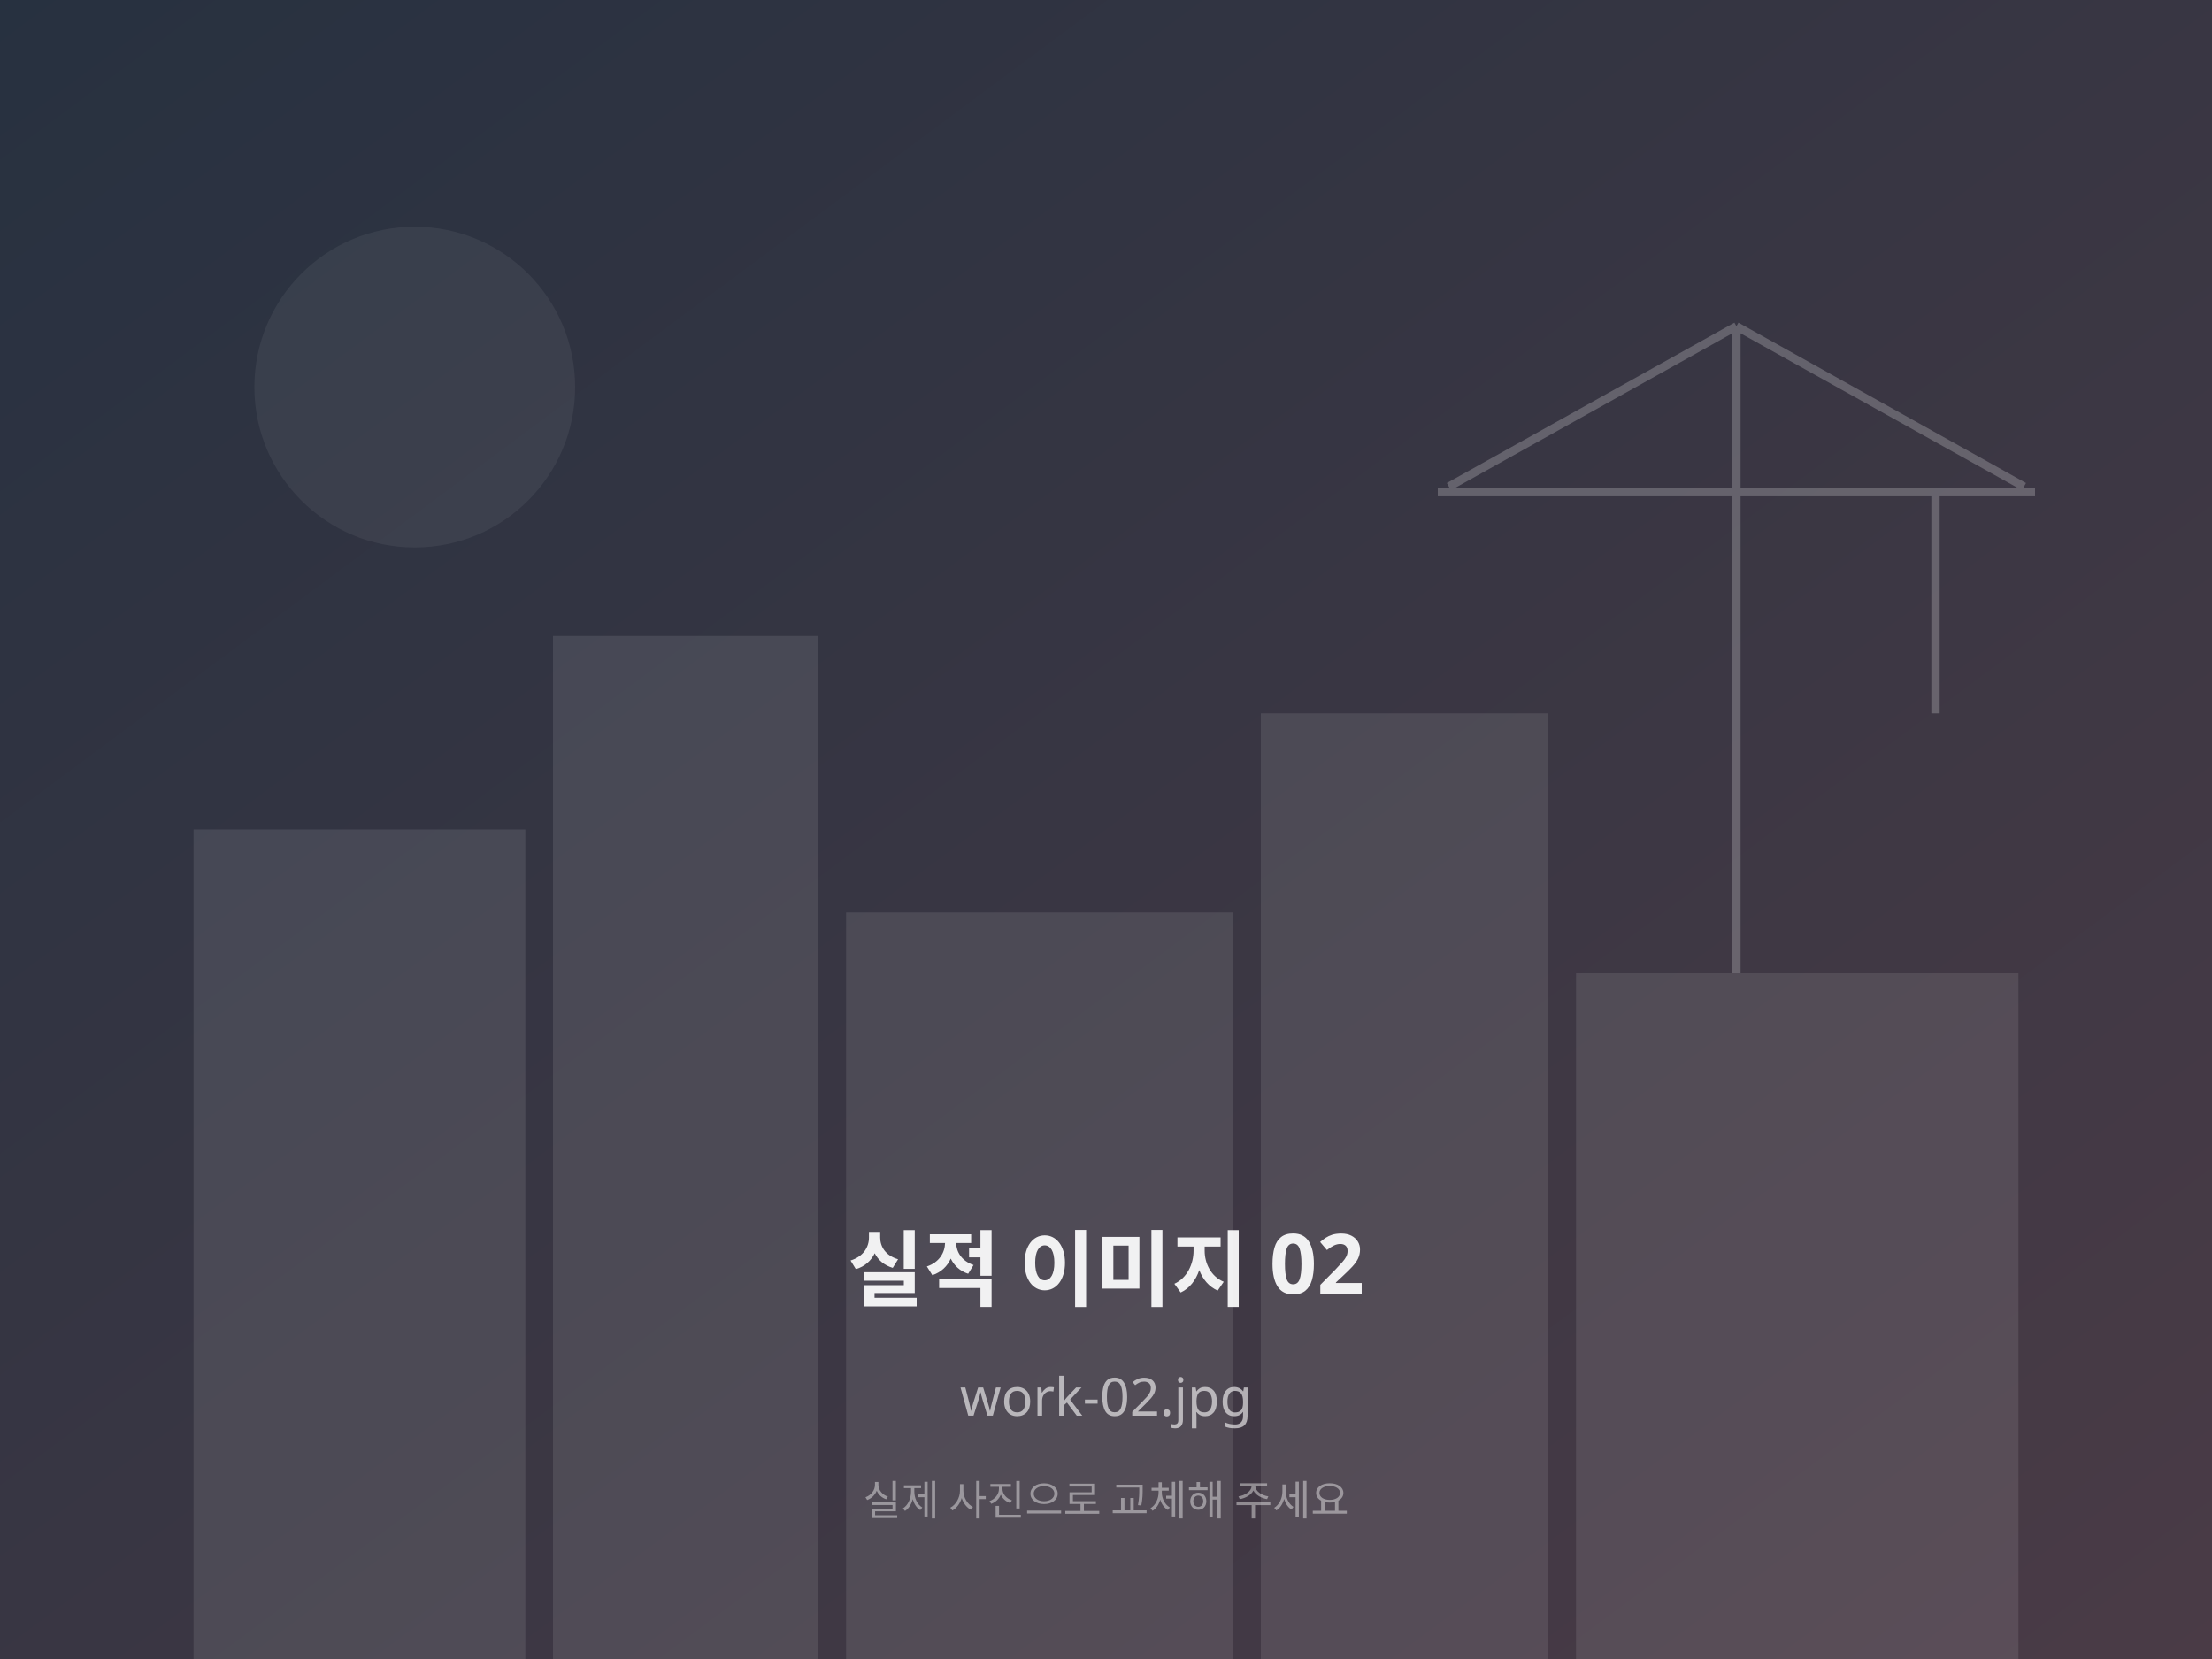
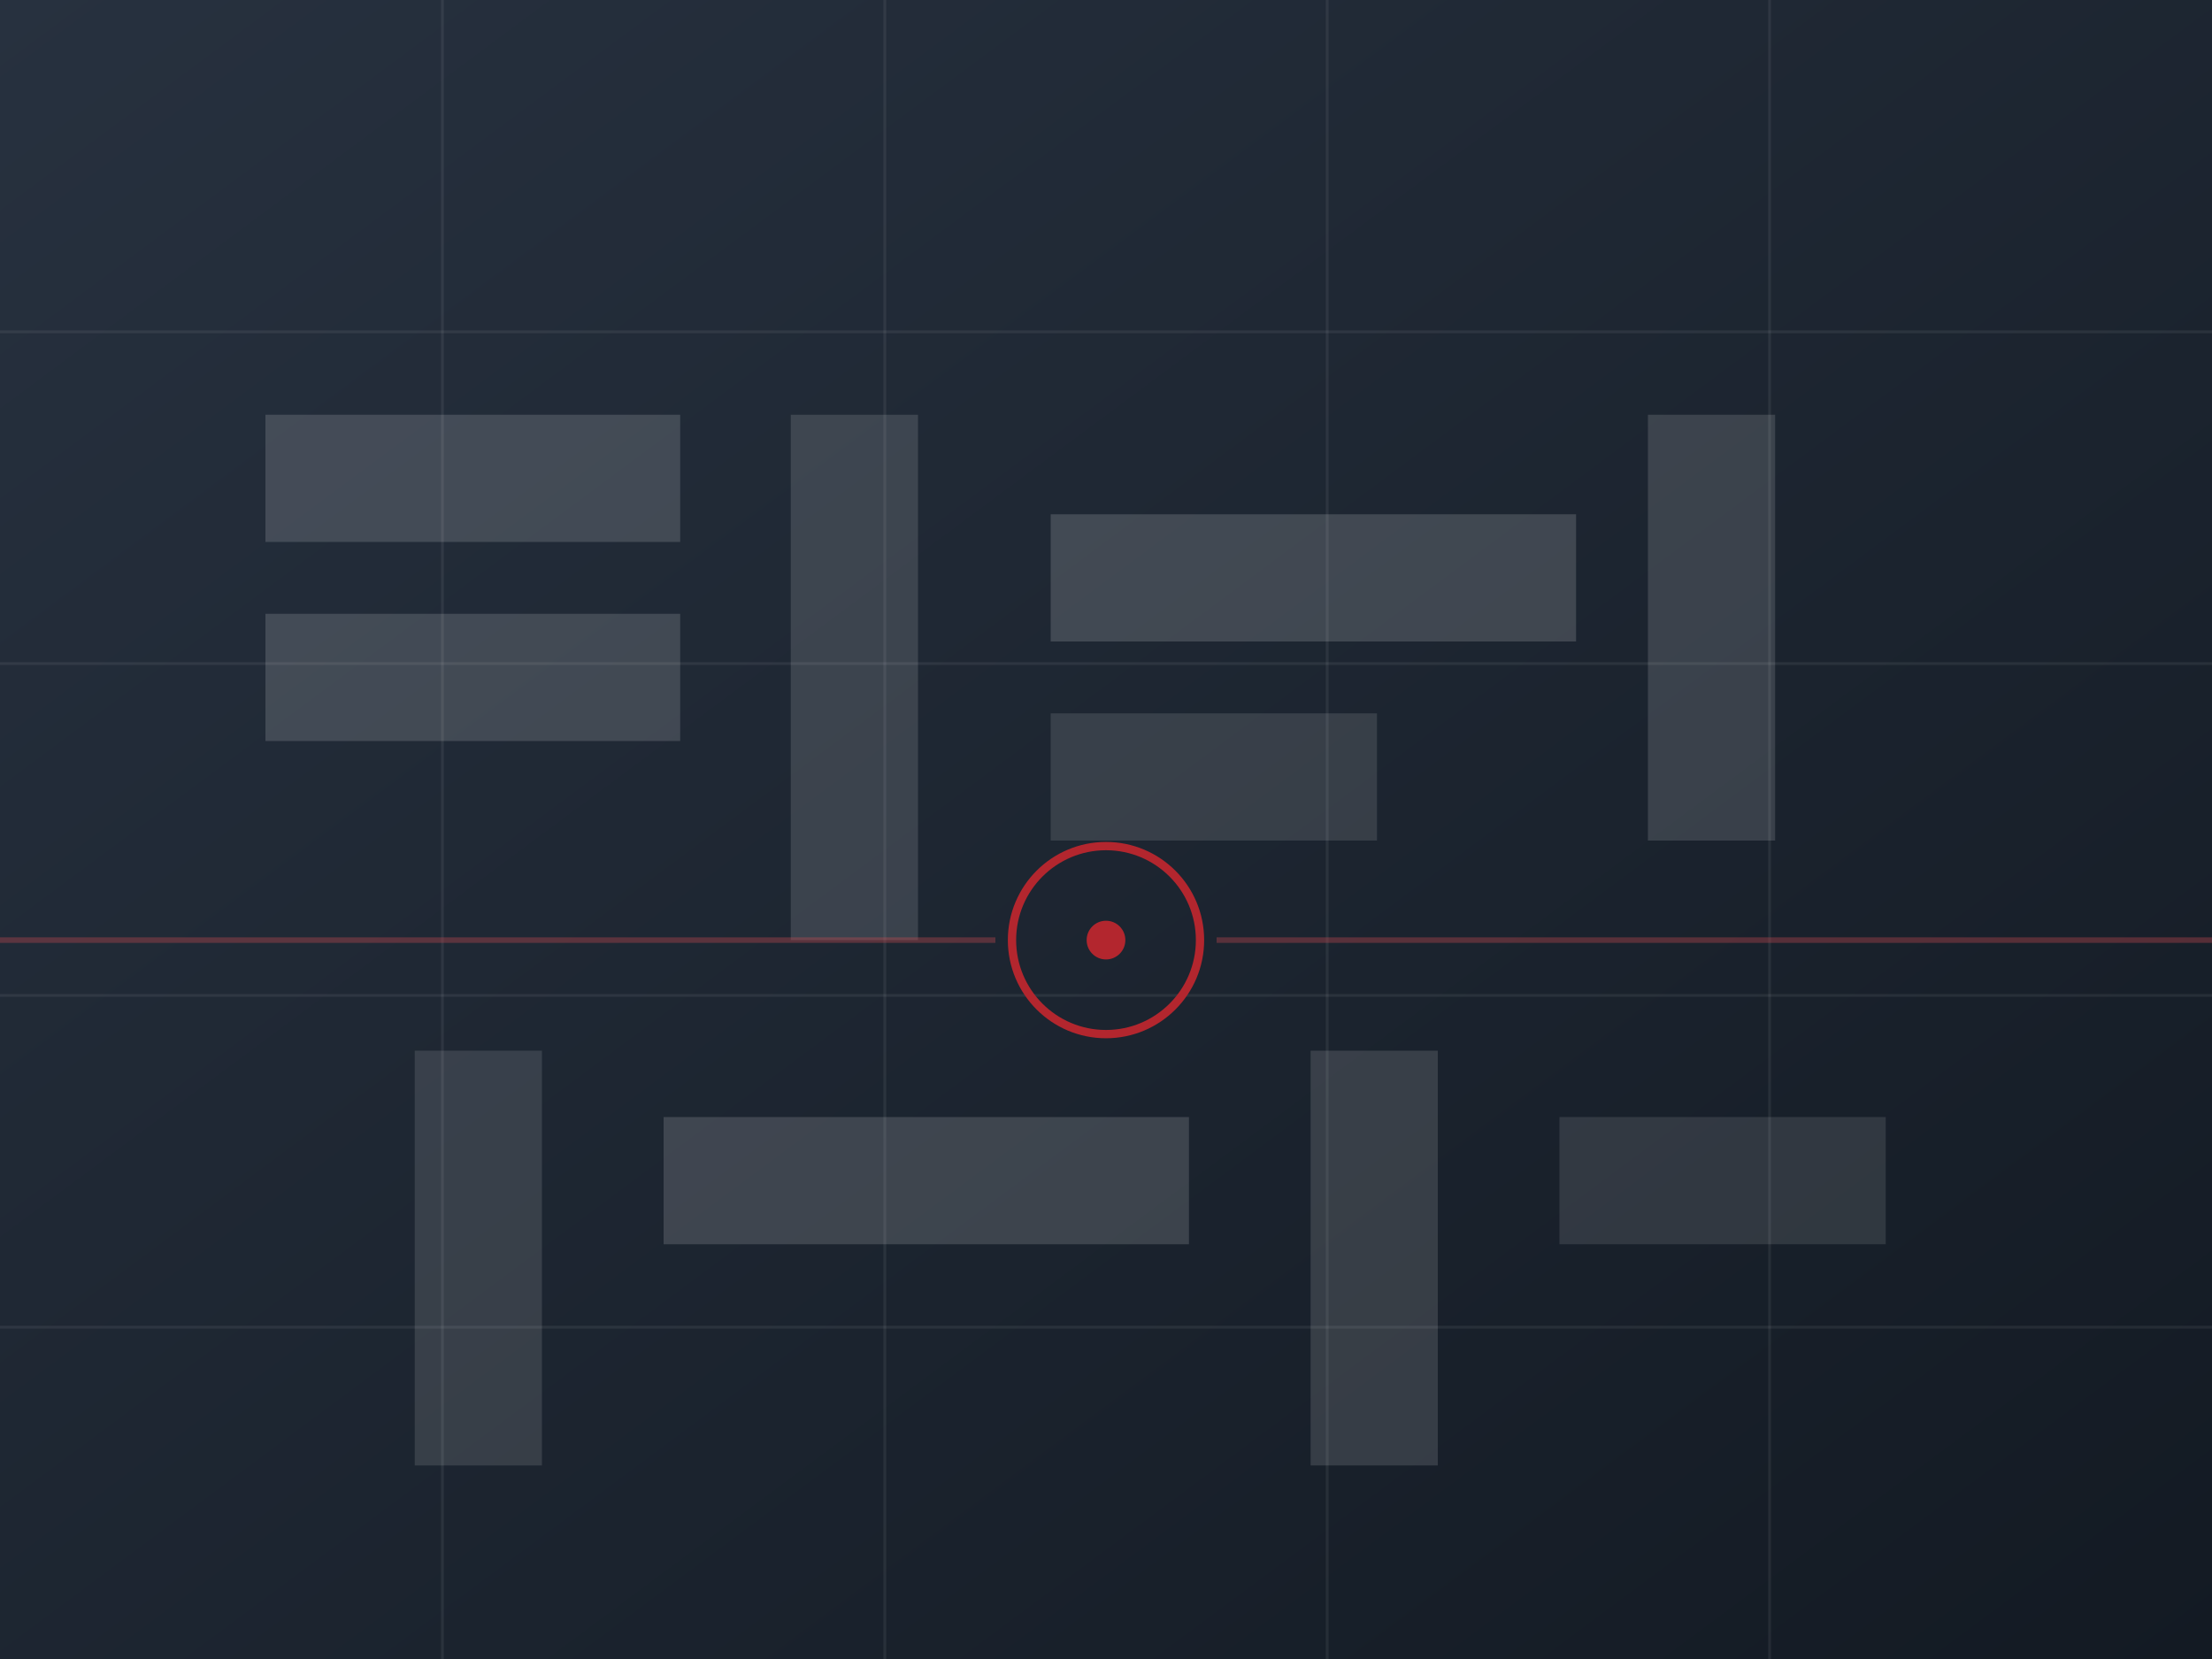
- <svg xmlns="http://www.w3.org/2000/svg" viewBox="0 0 800 600" width="800" height="600" role="img" aria-label="실적 이미지 02">
+ <svg xmlns="http://www.w3.org/2000/svg" viewBox="0 0 800 600" width="800" height="600" role="img" aria-label="단지 배치도를 추상화한 그래픽">
  <defs>
-     <linearGradient id="bg" x1="0" y1="0" x2="1" y2="1">
-       <stop offset="0%" stop-color="#273140" />
-       <stop offset="100%" stop-color="#4a3b46" />
+     <linearGradient id="w2bg" x1="0" y1="0" x2="1" y2="1">
+       <stop offset="0" stop-color="#27313f" />
+       <stop offset="1" stop-color="#131a23" />
    </linearGradient>
  </defs>
-   <rect width="800" height="600" fill="url(#bg)" />
-   <g fill="#ffffff" opacity="0.10">
-     <rect x="70" y="300" width="120" height="300" />
-     <rect x="200" y="230" width="96" height="370" />
-     <rect x="306" y="330" width="140" height="270" />
-     <rect x="456" y="258" width="104" height="342" />
-     <rect x="570" y="352" width="160" height="248" />
+   <rect width="800" height="600" fill="url(#w2bg)" />
+   <g stroke="#ffffff" stroke-opacity="0.07" stroke-width="1">
+     <path d="M0 120H800M0 240H800M0 360H800M0 480H800" />
+     <path d="M160 0V600M320 0V600M480 0V600M640 0V600" />
  </g>
-   <g stroke="#ffffff" stroke-width="3" fill="none" opacity="0.22">
-     <path d="M628 352 L628 150 M520 178 L736 178 M628 118 L732 176 M628 118 L524 176 M628 150 L628 118 M700 178 L700 258" />
+   <g fill="#ffffff">
+     <rect x="96" y="150" width="150" height="46" opacity="0.15" />
+     <rect x="96" y="222" width="150" height="46" opacity="0.15" />
+     <rect x="286" y="150" width="46" height="190" opacity="0.13" />
+     <rect x="380" y="186" width="190" height="46" opacity="0.16" />
+     <rect x="380" y="258" width="118" height="46" opacity="0.12" />
+     <rect x="596" y="150" width="46" height="154" opacity="0.14" />
+     <rect x="150" y="380" width="46" height="150" opacity="0.12" />
+     <rect x="240" y="404" width="190" height="46" opacity="0.15" />
+     <rect x="474" y="380" width="46" height="150" opacity="0.13" />
+     <rect x="564" y="404" width="118" height="46" opacity="0.11" />
  </g>
-   <g fill="#ffffff" opacity="0.06">
-     <circle cx="150" cy="140" r="58" />
-   </g>
-   <g text-anchor="middle" font-family="Pretendard, 'Malgun Gothic', sans-serif" fill="#ffffff">
-     <text x="400" y="470" font-size="30" font-weight="700" opacity="0.92">실적 이미지 02</text>
-     <text x="400" y="512" font-size="19" opacity="0.6">work-02.jpg</text>
-     <text x="400" y="548" font-size="15" opacity="0.42">실제 사진으로 교체해 주세요</text>
-   </g>
+   <circle cx="400" cy="340" r="34" fill="none" stroke="#b3262e" stroke-width="3" />
+   <circle cx="400" cy="340" r="7" fill="#b3262e" />
+   <path d="M0 340H360M440 340H800" stroke="#cc4a51" stroke-opacity="0.35" stroke-width="2" />
</svg>
